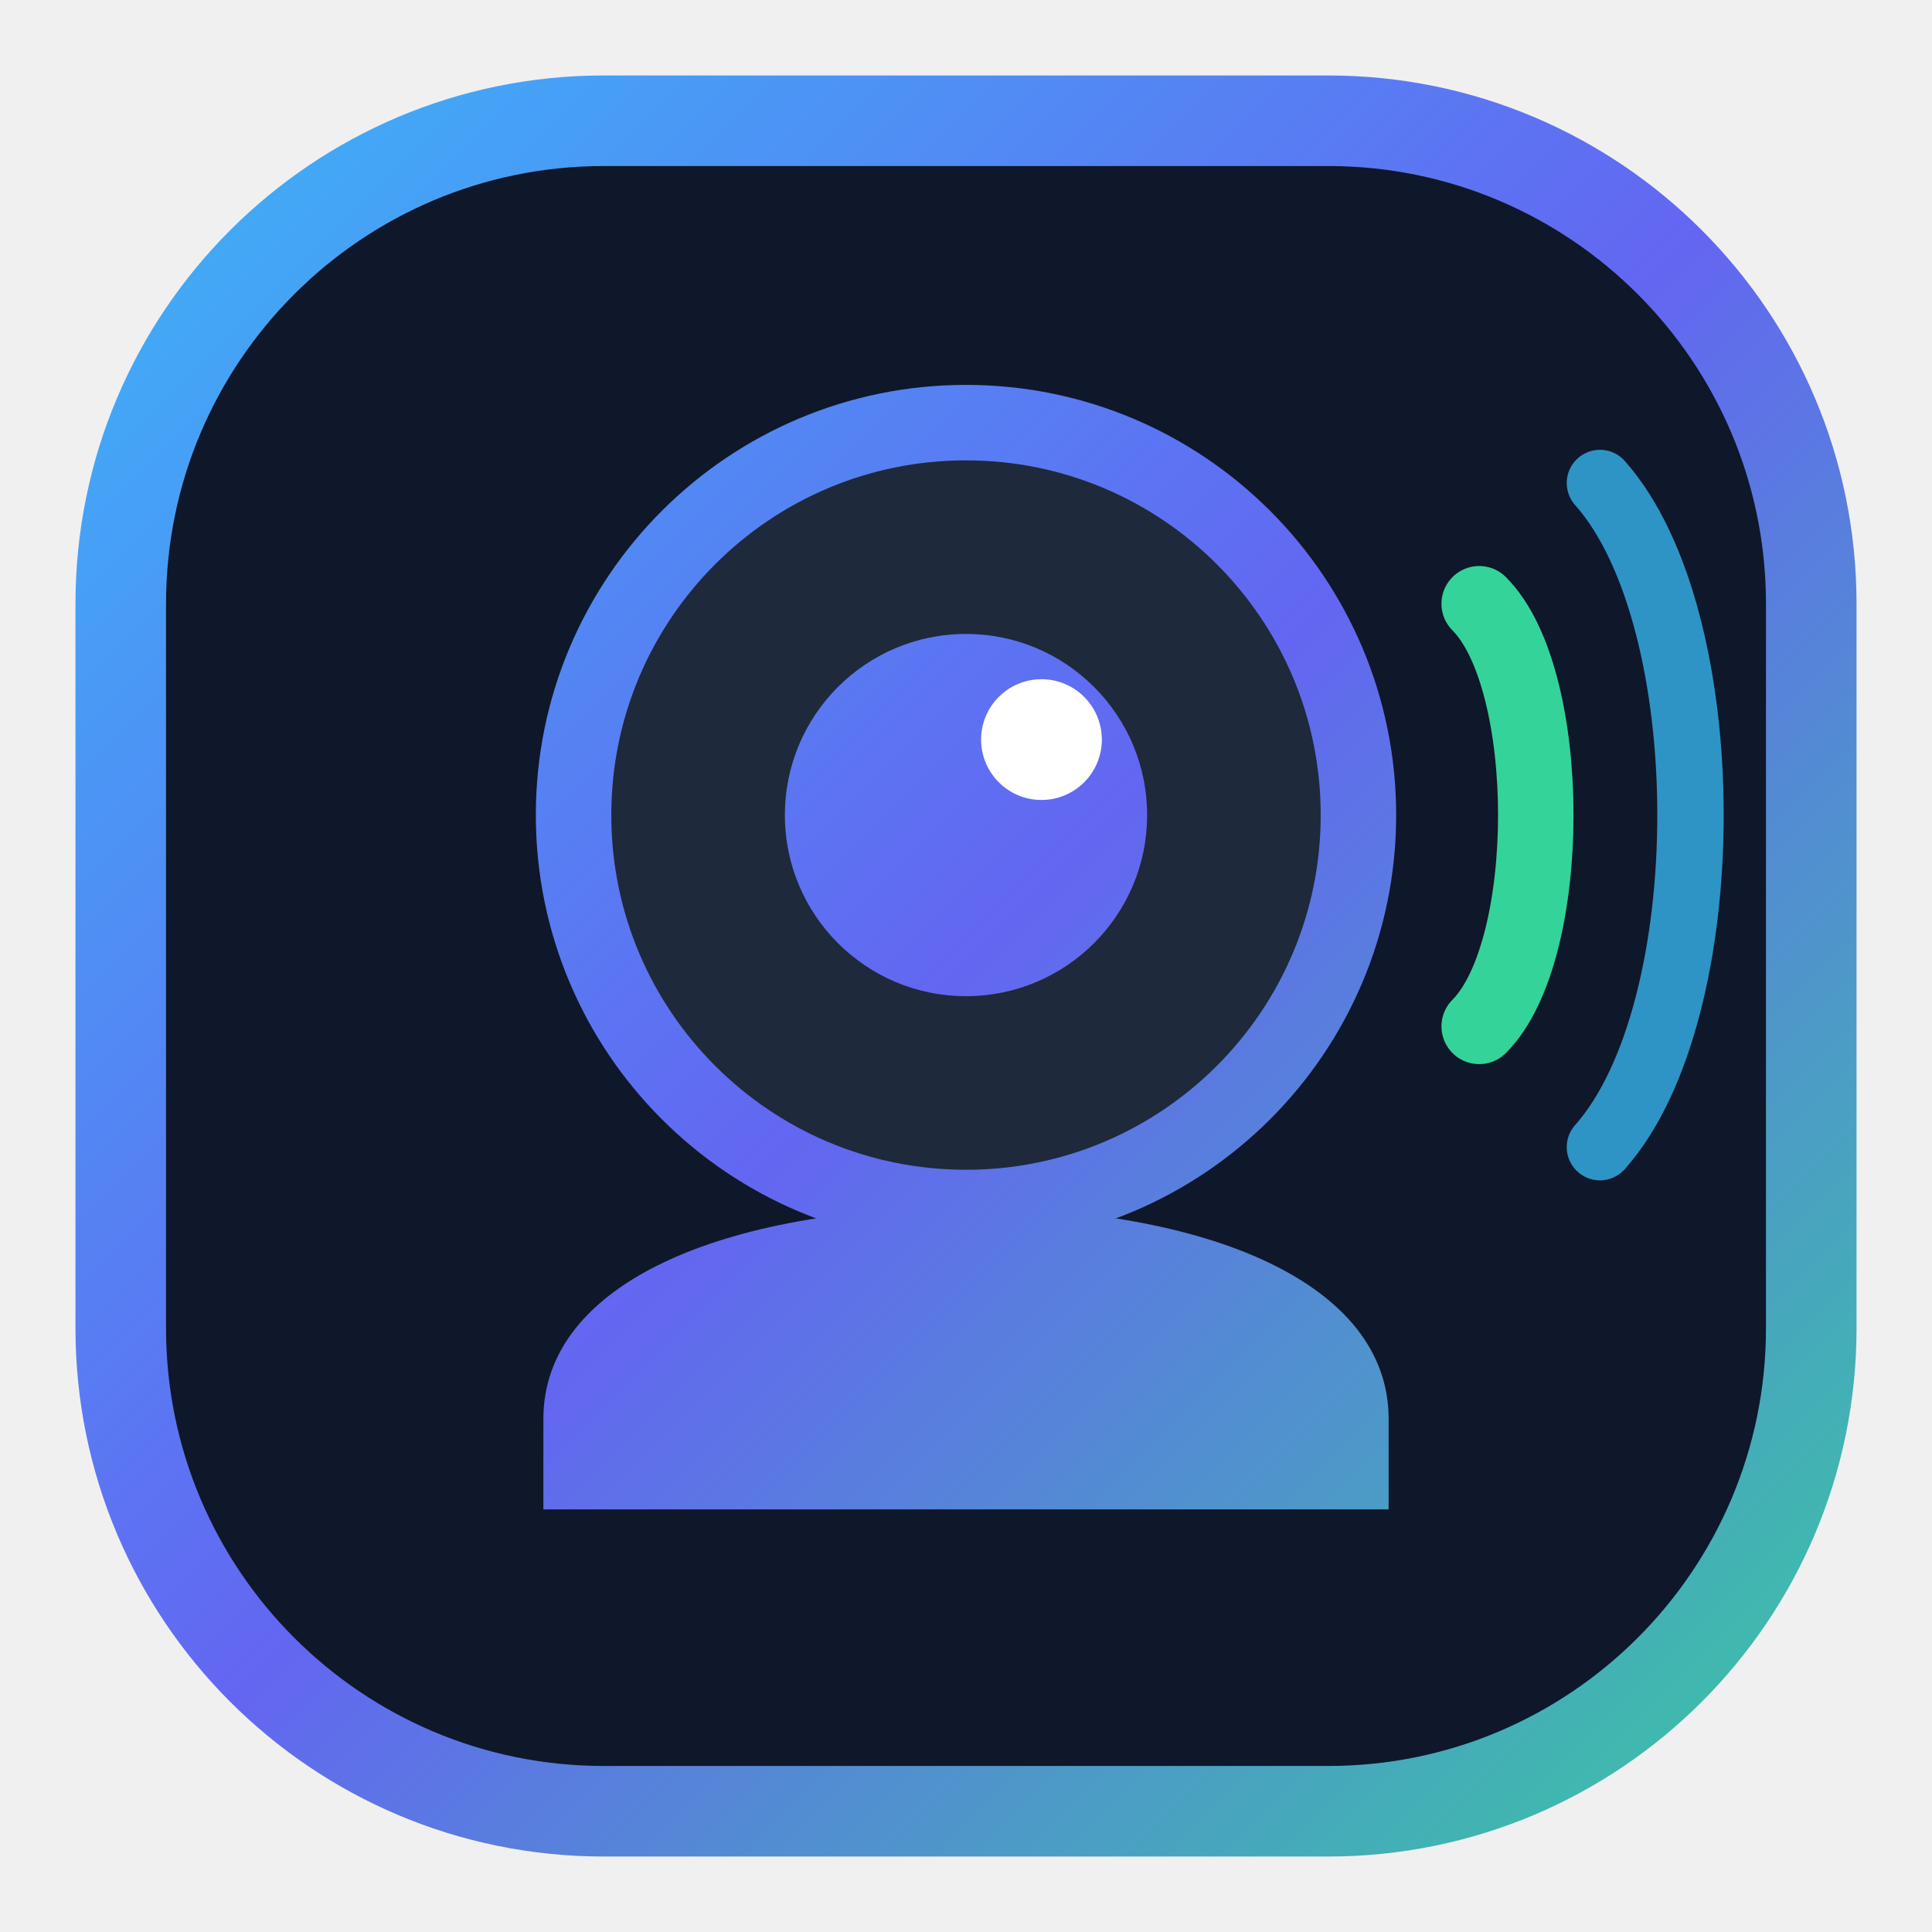
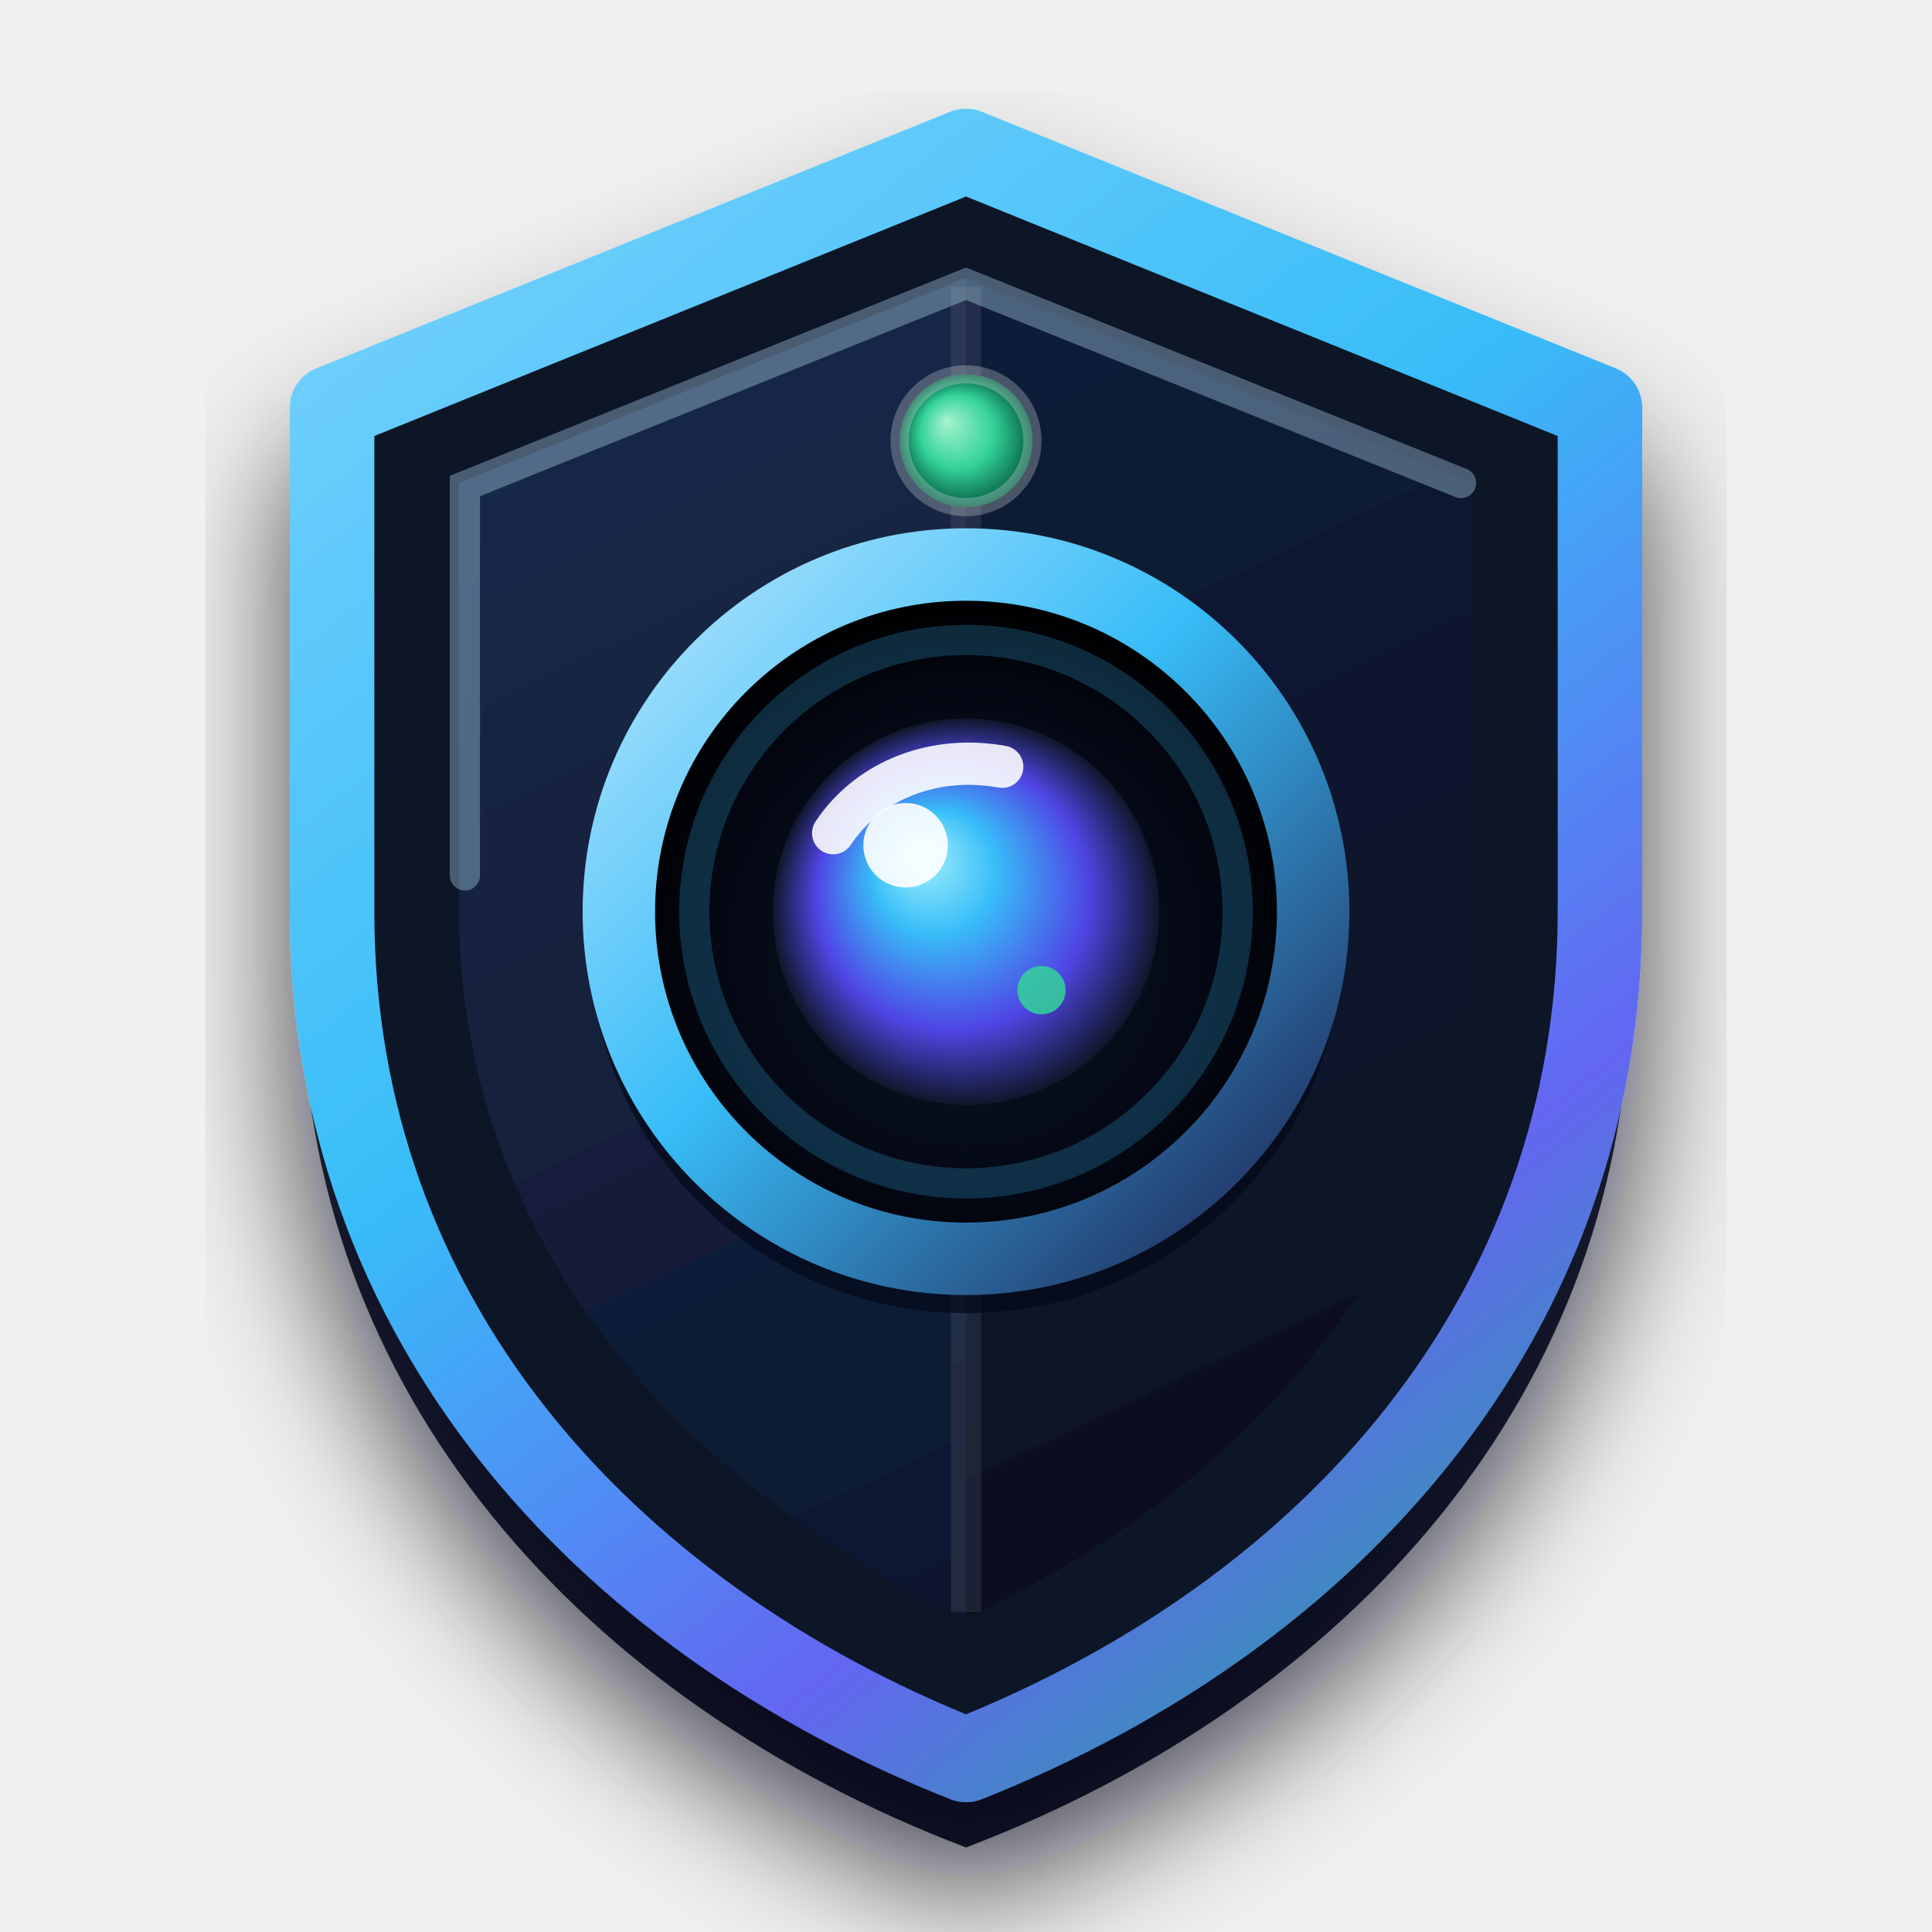
<svg xmlns="http://www.w3.org/2000/svg" viewBox="0 0 64 64" fill="none">
  <defs>
-     <linearGradient id="guardGrad" x1="0" y1="0" x2="64" y2="64" gradientUnits="userSpaceOnUse">
-       <stop offset="0%" stop-color="#38bdf8" />
-       <stop offset="50%" stop-color="#6366f1" />
-       <stop offset="100%" stop-color="#34d399" />
+     <linearGradient id="shieldRim3D" x1="10" y1="4" x2="54" y2="60" gradientUnits="userSpaceOnUse">
+       <stop offset="0%" stop-color="#7dd3fc" />
+       <stop offset="42%" stop-color="#38bdf8" />
+       <stop offset="72%" stop-color="#6366f1" />
+       <stop offset="100%" stop-color="#10b981" />
    </linearGradient>
+     <linearGradient id="shieldDepth" x1="32" y1="6" x2="32" y2="62" gradientUnits="userSpaceOnUse">
+       <stop offset="0%" stop-color="#1e293b" />
+       <stop offset="100%" stop-color="#020617" />
+     </linearGradient>
+     <linearGradient id="facetLeft" x1="12" y1="12" x2="32" y2="54" gradientUnits="userSpaceOnUse">
+       <stop offset="0%" stop-color="#1b2b4b" />
+       <stop offset="100%" stop-color="#0d172e" />
+     </linearGradient>
+     <linearGradient id="facetRight" x1="32" y1="12" x2="52" y2="54" gradientUnits="userSpaceOnUse">
+       <stop offset="0%" stop-color="#111d38" />
+       <stop offset="100%" stop-color="#070d1d" />
+     </linearGradient>
+     <linearGradient id="lensBezel" x1="20" y1="18" x2="44" y2="42" gradientUnits="userSpaceOnUse">
+       <stop offset="0%" stop-color="#bae6fd" />
+       <stop offset="45%" stop-color="#38bdf8" />
+       <stop offset="100%" stop-color="#1e1b4b" />
+     </linearGradient>
+     <radialGradient id="lensCavity" cx="50%" cy="55%" r="50%">
+       <stop offset="0%" stop-color="#0f172a" />
+       <stop offset="75%" stop-color="#030712" />
+       <stop offset="100%" stop-color="#000000" />
+     </radialGradient>
+     <radialGradient id="irisDome" cx="50%" cy="50%" r="50%" fx="38%" fy="35%">
+       <stop offset="0%" stop-color="#a5f3fc" />
+       <stop offset="32%" stop-color="#38bdf8" />
+       <stop offset="70%" stop-color="#4f46e5" />
+       <stop offset="100%" stop-color="#0f172a" />
+     </radialGradient>
+     <radialGradient id="led3D" cx="50%" cy="50%" r="50%" fx="35%" fy="35%">
+       <stop offset="0%" stop-color="#a7f3d0" />
+       <stop offset="55%" stop-color="#34d399" />
+       <stop offset="100%" stop-color="#065f46" />
+     </radialGradient>
+     <filter id="softShadow" x="-10%" y="-10%" width="120%" height="125%">
+       <feDropShadow dx="0" dy="3" stdDeviation="2.2" flood-color="#020617" flood-opacity="0.7" />
+     </filter>
  </defs>
-   <rect x="4" y="4" width="56" height="56" rx="16" fill="#0f172a" stroke="url(#guardGrad)" stroke-width="3" />
-   <circle cx="32" cy="27" r="13" fill="#1e293b" stroke="url(#guardGrad)" stroke-width="2.5" />
-   <circle cx="32" cy="27" r="6" fill="url(#guardGrad)" />
-   <circle cx="34.5" cy="24.5" r="2" fill="#ffffff" />
-   <path d="M18 47C18 42.5 24 40 32 40C40 40 46 42.5 46 47V50H18V47Z" fill="url(#guardGrad)" />
-   <path d="M49 20C51.5 22.5 51.5 31.5 49 34" stroke="#34d399" stroke-width="2.5" stroke-linecap="round" />
-   <path d="M53 16C57 20.5 57 33.5 53 38" stroke="#38bdf8" stroke-width="2.2" stroke-linecap="round" opacity="0.75" />
+   <path d="M32 7.5L54 16.2V32.5C54 46.2 44.6 56.4 32 61.2C19.4 56.4 10 46.2 10 32.5V16.2L32 7.5Z" fill="url(#shieldDepth)" opacity="0.9" />
+   <g filter="url(#softShadow)">
+     <path d="M32 5L53 13.5V30.2C53 43.6 44.1 53.5 32 58.3C19.9 53.5 11 43.6 11 30.2V13.5L32 5Z" fill="#0b1326" stroke="url(#shieldRim3D)" stroke-width="2.8" stroke-linejoin="round" />
+     <path d="M32 9.2L15.2 16V30.1C15.2 40.9 22.3 49.1 32 53.6V9.2Z" fill="url(#facetLeft)" />
+     <path d="M32 9.2L48.8 16V30.1C48.8 40.9 41.7 49.1 32 53.6V9.2Z" fill="url(#facetRight)" />
+     <path d="M15.4 29V16.1L32 9.4L48.4 16" stroke="rgba(186,230,253,0.35)" stroke-width="1" stroke-linecap="round" />
+     <line x1="32" y1="9.5" x2="32" y2="53.4" stroke="rgba(255,255,255,0.08)" stroke-width="1" />
+   </g>
+   <circle cx="32" cy="31" r="12.5" fill="#020617" opacity="0.65" />
+   <circle cx="32" cy="30.2" r="11.5" fill="url(#lensCavity)" stroke="url(#lensBezel)" stroke-width="2.4" />
+   <circle cx="32" cy="30.2" r="9" stroke="rgba(56,189,248,0.22)" stroke-width="1" />
+   <circle cx="32" cy="30.2" r="6.4" fill="url(#irisDome)" />
+   <path d="M27.6 27.6C28.8 25.8 31 25 33.2 25.4" stroke="#ffffff" stroke-width="1.4" stroke-linecap="round" opacity="0.88" />
+   <circle cx="30" cy="28" r="1.4" fill="#ffffff" opacity="0.9" />
+   <circle cx="34.5" cy="32.8" r="0.8" fill="#34d399" opacity="0.85" />
+   <circle cx="32" cy="14.6" r="2.2" fill="url(#led3D)" stroke="rgba(255,255,255,0.25)" stroke-width="0.6" />
</svg>
